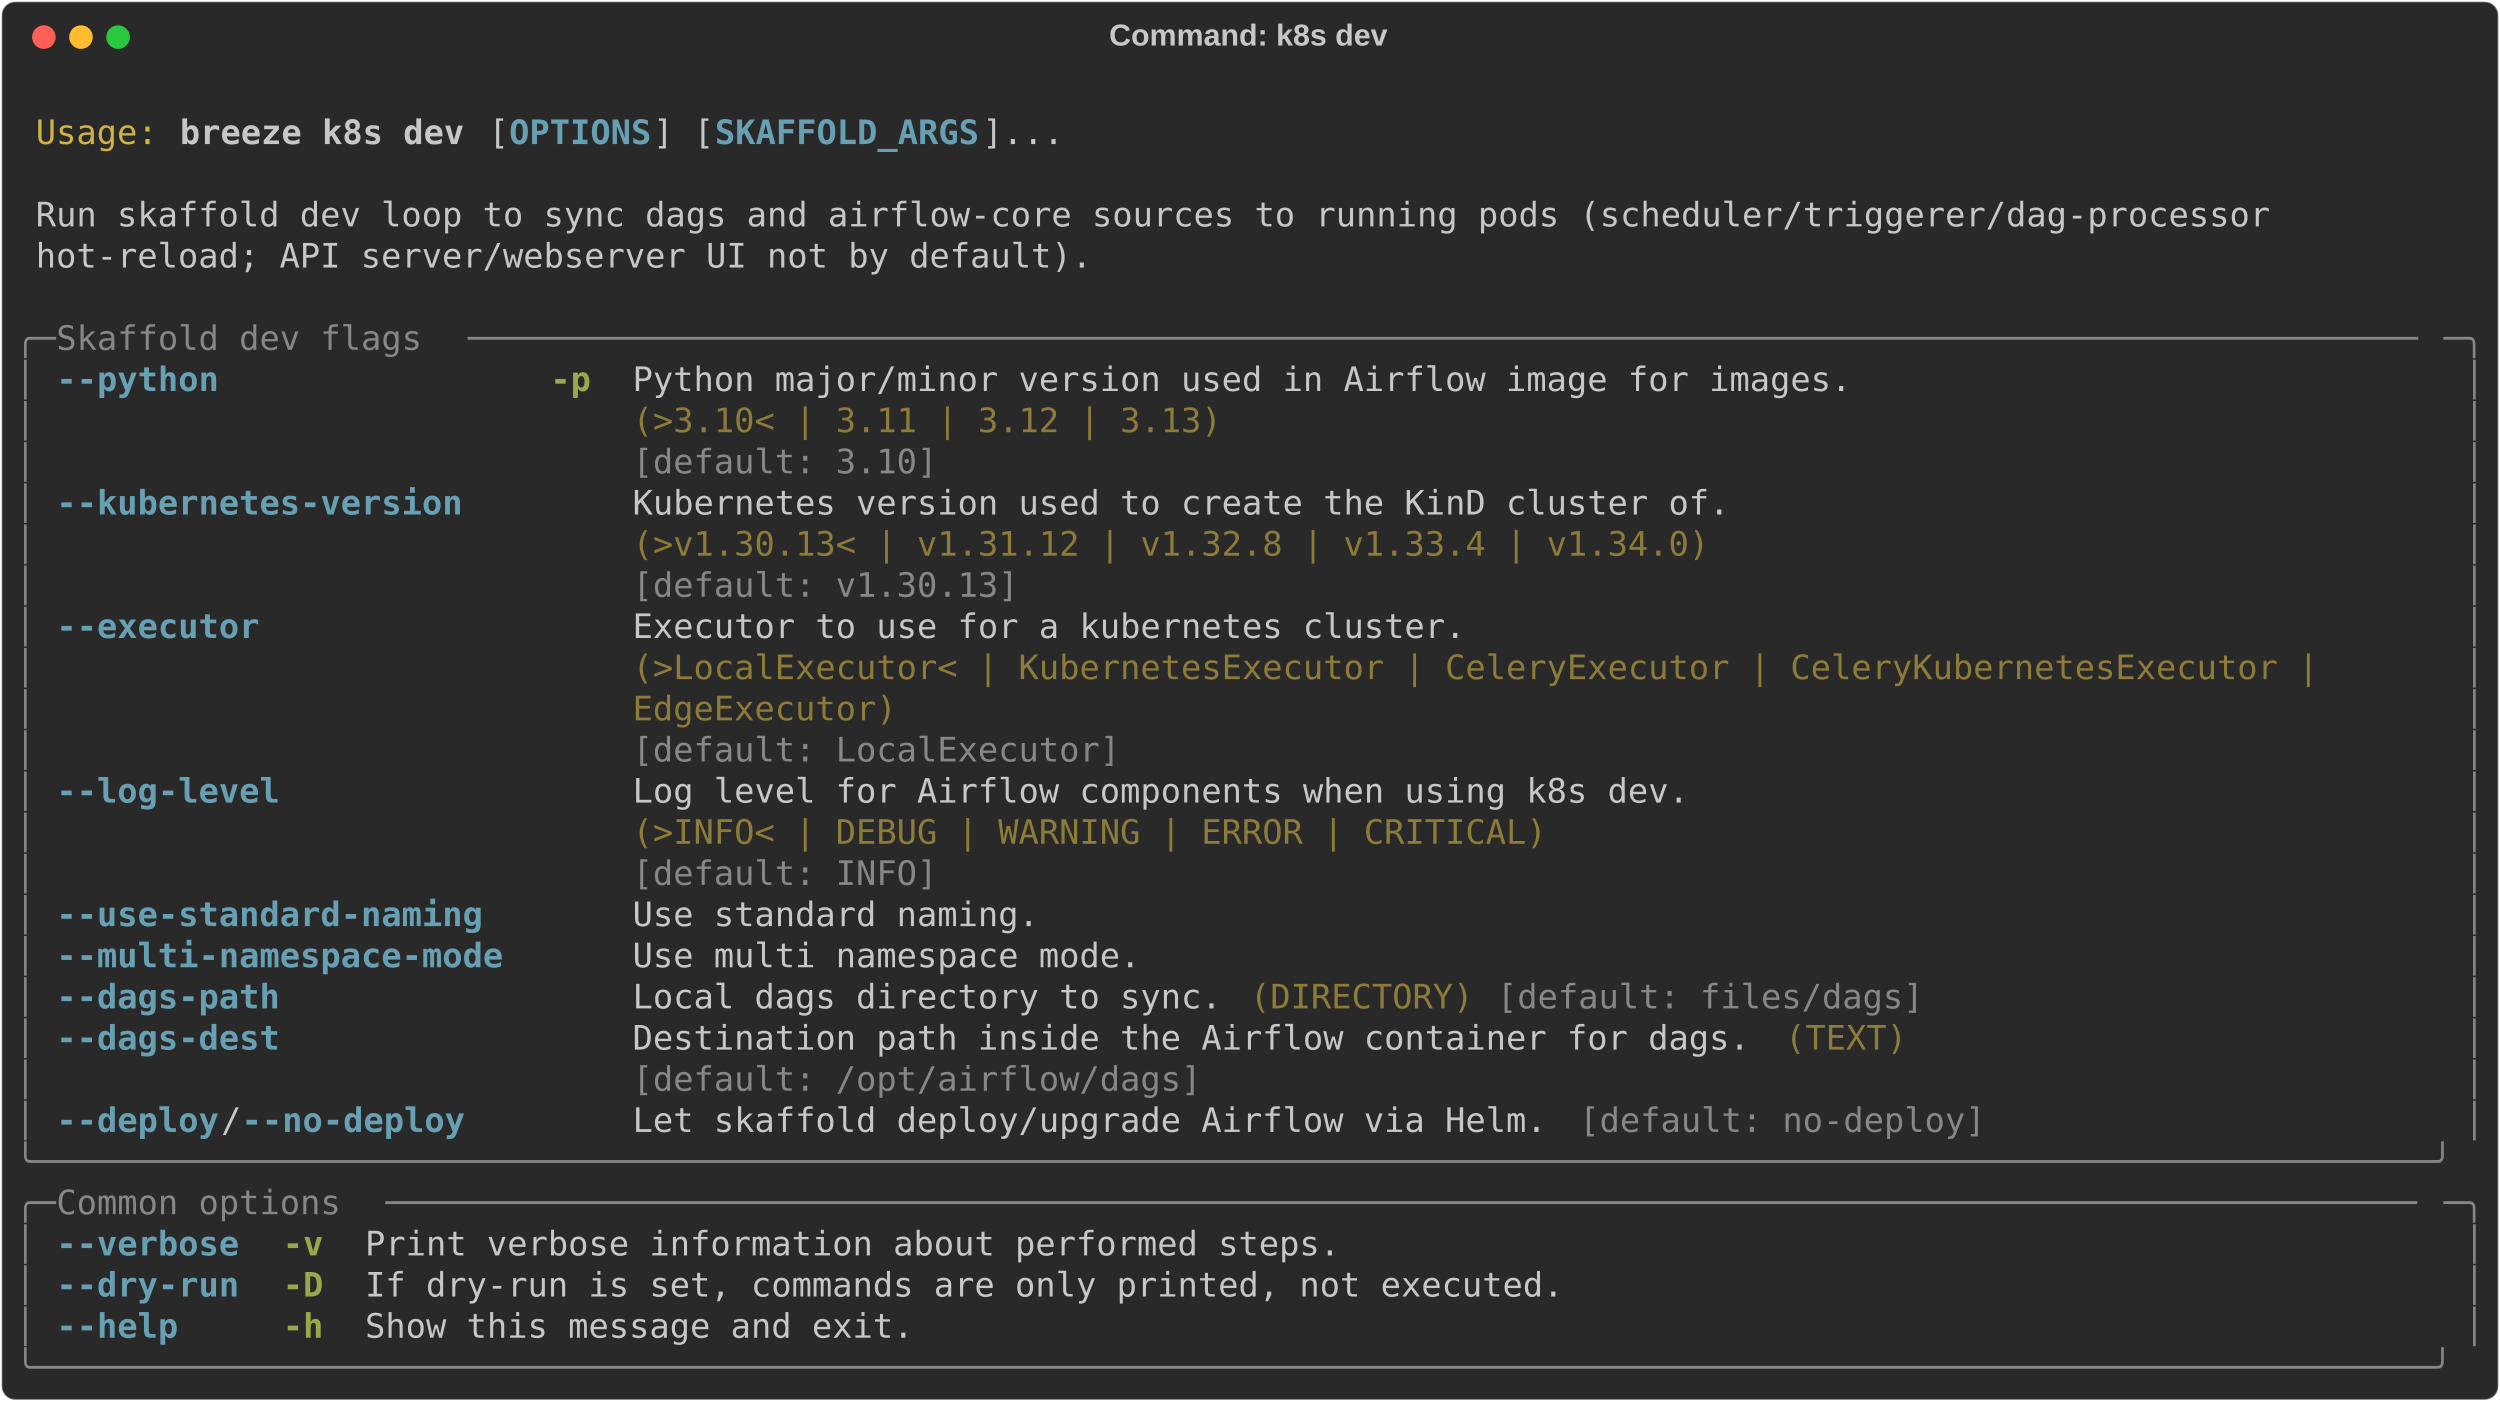
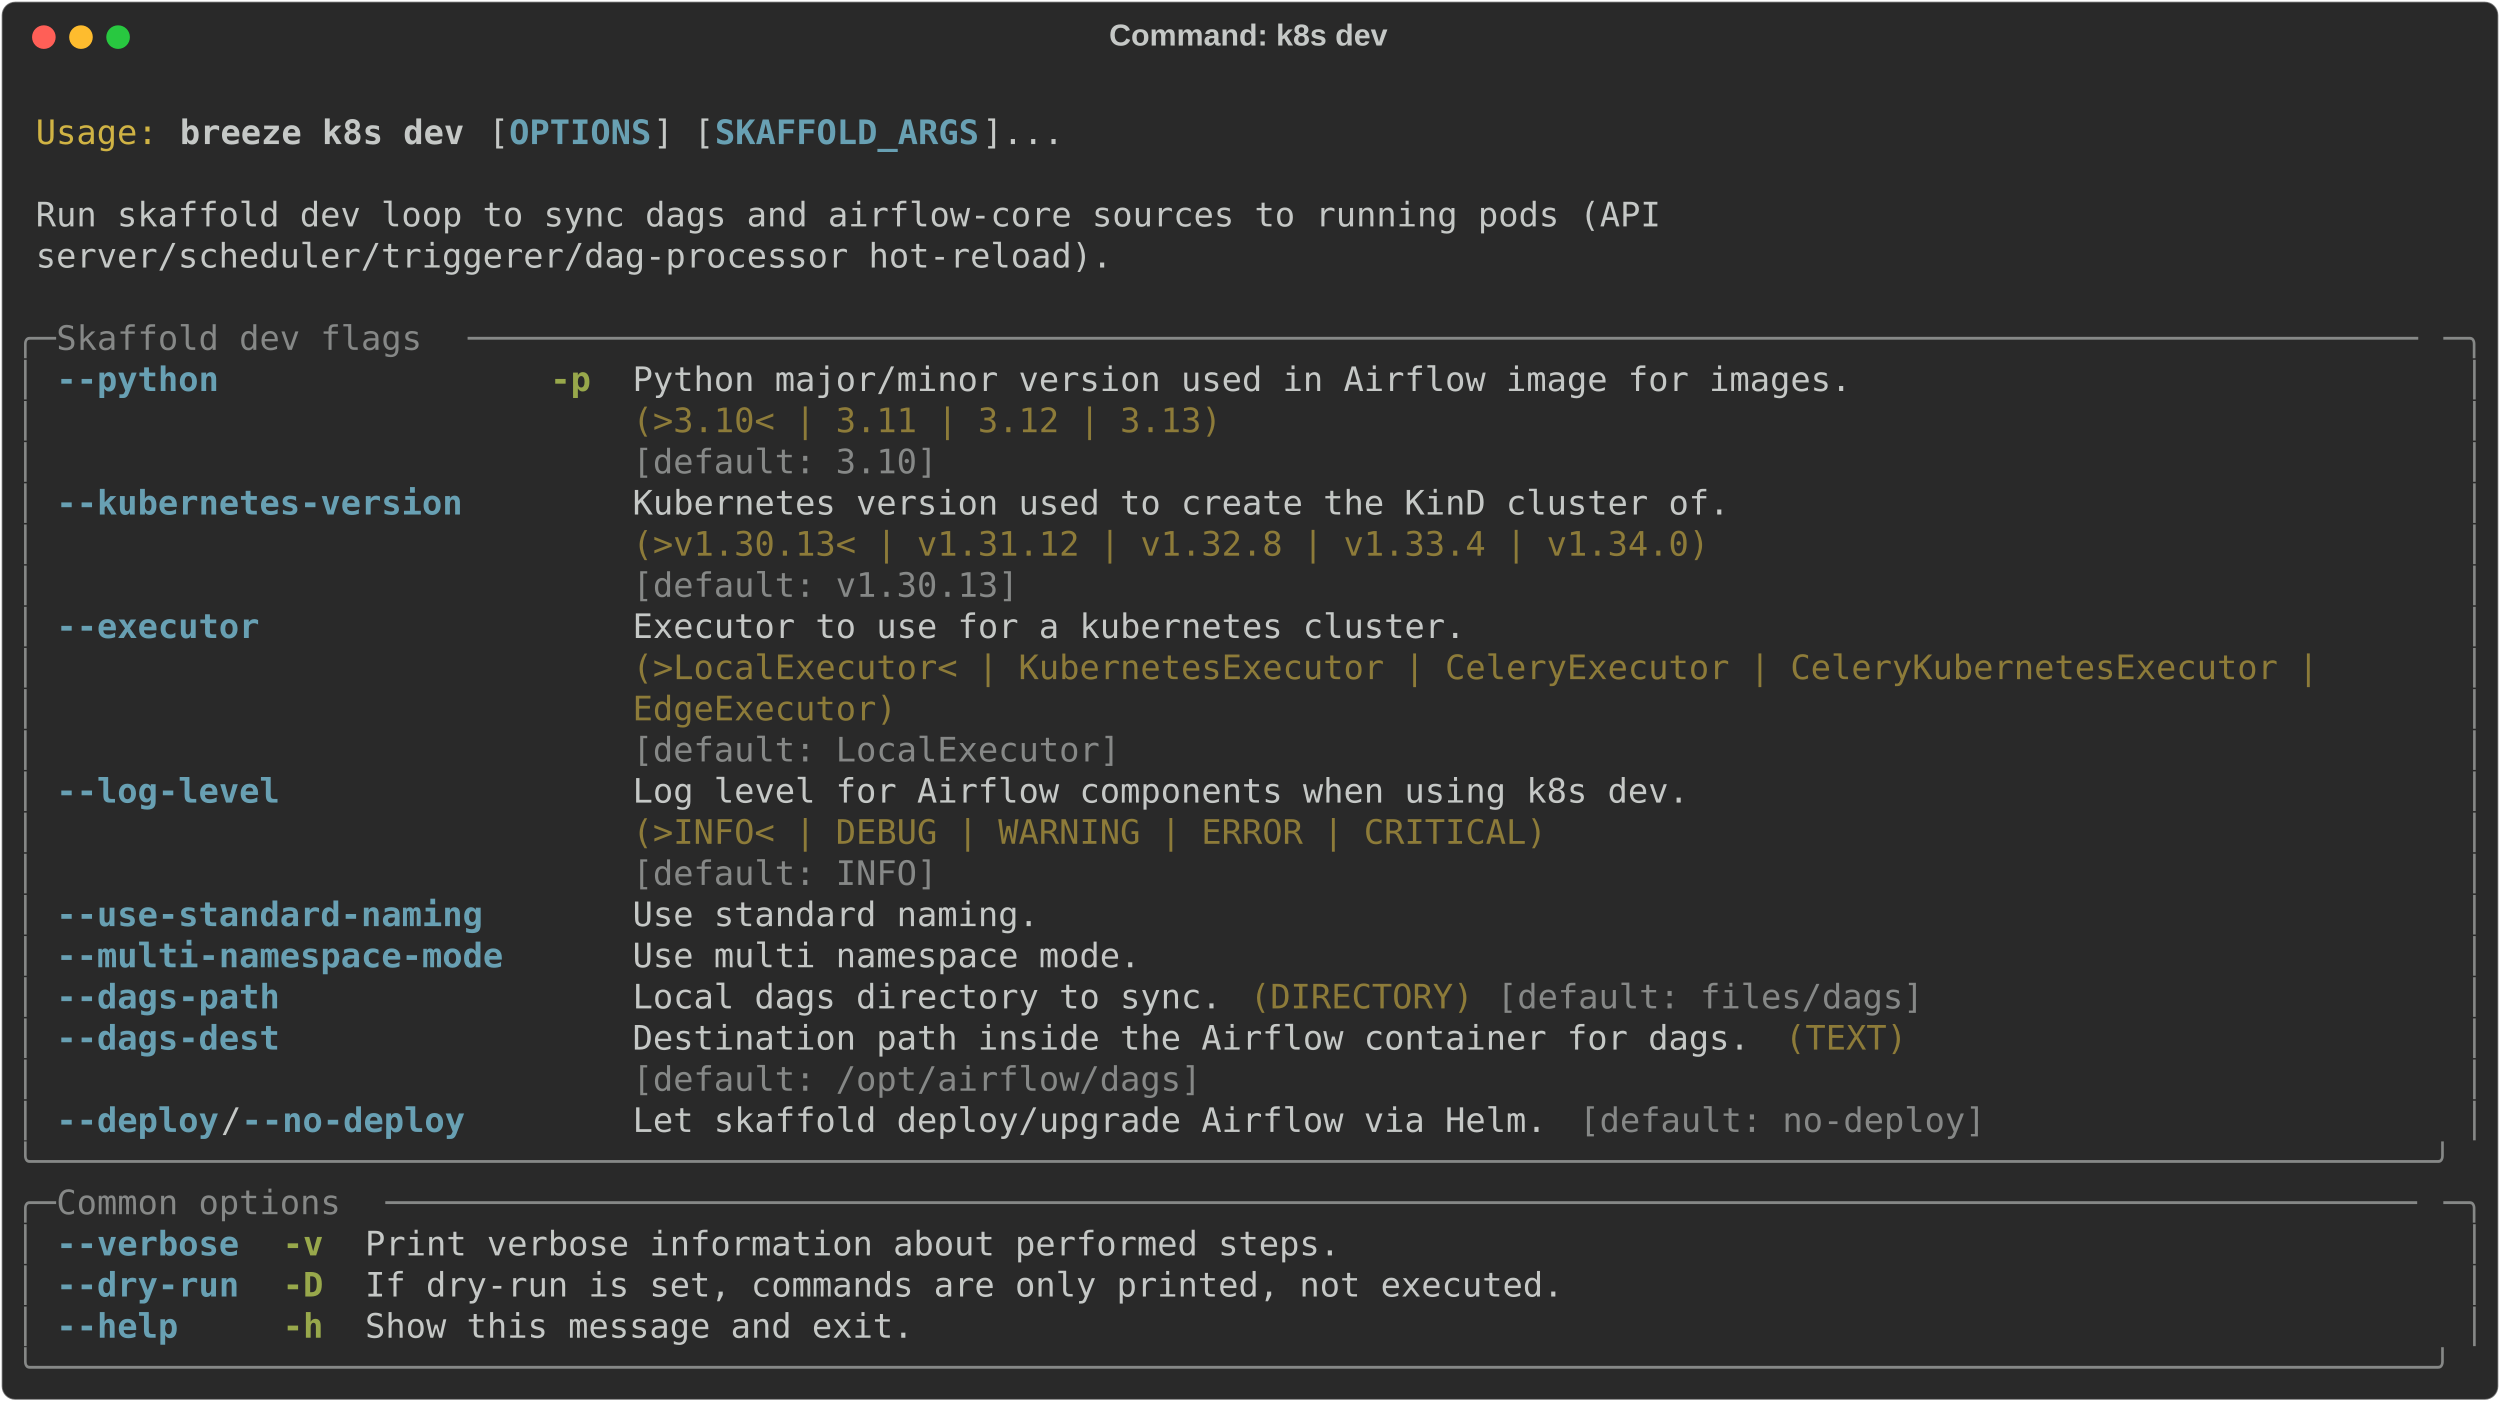
<svg xmlns="http://www.w3.org/2000/svg" class="rich-terminal" viewBox="0 0 1482 830.8">
  <style>

    @font-face {
        font-family: "Fira Code";
        src: local("FiraCode-Regular"),
                url("https://cdnjs.cloudflare.com/ajax/libs/firacode/6.2.0/woff2/FiraCode-Regular.woff2") format("woff2"),
                url("https://cdnjs.cloudflare.com/ajax/libs/firacode/6.2.0/woff/FiraCode-Regular.woff") format("woff");
        font-style: normal;
        font-weight: 400;
    }
    @font-face {
        font-family: "Fira Code";
        src: local("FiraCode-Bold"),
                url("https://cdnjs.cloudflare.com/ajax/libs/firacode/6.2.0/woff2/FiraCode-Bold.woff2") format("woff2"),
                url("https://cdnjs.cloudflare.com/ajax/libs/firacode/6.2.0/woff/FiraCode-Bold.woff") format("woff");
        font-style: bold;
        font-weight: 700;
    }

    .breeze-k8s-dev-matrix {
        font-family: Fira Code, monospace;
        font-size: 20px;
        line-height: 24.4px;
        font-variant-east-asian: full-width;
    }

    .breeze-k8s-dev-title {
        font-size: 18px;
        font-weight: bold;
        font-family: arial;
    }

    .breeze-k8s-dev-r1 { fill: #c5c8c6 }
.breeze-k8s-dev-r2 { fill: #d0b344 }
.breeze-k8s-dev-r3 { fill: #c5c8c6;font-weight: bold }
.breeze-k8s-dev-r4 { fill: #68a0b3;font-weight: bold }
.breeze-k8s-dev-r5 { fill: #868887 }
.breeze-k8s-dev-r6 { fill: #98a84b;font-weight: bold }
.breeze-k8s-dev-r7 { fill: #8d7b39 }
    </style>
  <defs>
    <clipPath id="breeze-k8s-dev-clip-terminal">
      <rect x="0" y="0" width="1463.0" height="779.8" />
    </clipPath>
    <clipPath id="breeze-k8s-dev-line-0">
      <rect x="0" y="1.5" width="1464" height="24.65" />
    </clipPath>
    <clipPath id="breeze-k8s-dev-line-1">
      <rect x="0" y="25.9" width="1464" height="24.65" />
    </clipPath>
    <clipPath id="breeze-k8s-dev-line-2">
      <rect x="0" y="50.3" width="1464" height="24.65" />
    </clipPath>
    <clipPath id="breeze-k8s-dev-line-3">
      <rect x="0" y="74.7" width="1464" height="24.65" />
    </clipPath>
    <clipPath id="breeze-k8s-dev-line-4">
      <rect x="0" y="99.1" width="1464" height="24.65" />
    </clipPath>
    <clipPath id="breeze-k8s-dev-line-5">
      <rect x="0" y="123.5" width="1464" height="24.65" />
    </clipPath>
    <clipPath id="breeze-k8s-dev-line-6">
      <rect x="0" y="147.9" width="1464" height="24.65" />
    </clipPath>
    <clipPath id="breeze-k8s-dev-line-7">
      <rect x="0" y="172.3" width="1464" height="24.65" />
    </clipPath>
    <clipPath id="breeze-k8s-dev-line-8">
      <rect x="0" y="196.7" width="1464" height="24.65" />
    </clipPath>
    <clipPath id="breeze-k8s-dev-line-9">
      <rect x="0" y="221.1" width="1464" height="24.65" />
    </clipPath>
    <clipPath id="breeze-k8s-dev-line-10">
      <rect x="0" y="245.5" width="1464" height="24.65" />
    </clipPath>
    <clipPath id="breeze-k8s-dev-line-11">
      <rect x="0" y="269.9" width="1464" height="24.65" />
    </clipPath>
    <clipPath id="breeze-k8s-dev-line-12">
      <rect x="0" y="294.3" width="1464" height="24.65" />
    </clipPath>
    <clipPath id="breeze-k8s-dev-line-13">
      <rect x="0" y="318.7" width="1464" height="24.65" />
    </clipPath>
    <clipPath id="breeze-k8s-dev-line-14">
      <rect x="0" y="343.1" width="1464" height="24.65" />
    </clipPath>
    <clipPath id="breeze-k8s-dev-line-15">
      <rect x="0" y="367.5" width="1464" height="24.65" />
    </clipPath>
    <clipPath id="breeze-k8s-dev-line-16">
      <rect x="0" y="391.9" width="1464" height="24.65" />
    </clipPath>
    <clipPath id="breeze-k8s-dev-line-17">
      <rect x="0" y="416.3" width="1464" height="24.65" />
    </clipPath>
    <clipPath id="breeze-k8s-dev-line-18">
      <rect x="0" y="440.7" width="1464" height="24.65" />
    </clipPath>
    <clipPath id="breeze-k8s-dev-line-19">
      <rect x="0" y="465.1" width="1464" height="24.65" />
    </clipPath>
    <clipPath id="breeze-k8s-dev-line-20">
      <rect x="0" y="489.5" width="1464" height="24.65" />
    </clipPath>
    <clipPath id="breeze-k8s-dev-line-21">
      <rect x="0" y="513.9" width="1464" height="24.65" />
    </clipPath>
    <clipPath id="breeze-k8s-dev-line-22">
      <rect x="0" y="538.3" width="1464" height="24.65" />
    </clipPath>
    <clipPath id="breeze-k8s-dev-line-23">
      <rect x="0" y="562.7" width="1464" height="24.65" />
    </clipPath>
    <clipPath id="breeze-k8s-dev-line-24">
      <rect x="0" y="587.1" width="1464" height="24.65" />
    </clipPath>
    <clipPath id="breeze-k8s-dev-line-25">
      <rect x="0" y="611.5" width="1464" height="24.65" />
    </clipPath>
    <clipPath id="breeze-k8s-dev-line-26">
      <rect x="0" y="635.9" width="1464" height="24.65" />
    </clipPath>
    <clipPath id="breeze-k8s-dev-line-27">
      <rect x="0" y="660.3" width="1464" height="24.65" />
    </clipPath>
    <clipPath id="breeze-k8s-dev-line-28">
      <rect x="0" y="684.7" width="1464" height="24.65" />
    </clipPath>
    <clipPath id="breeze-k8s-dev-line-29">
      <rect x="0" y="709.1" width="1464" height="24.65" />
    </clipPath>
    <clipPath id="breeze-k8s-dev-line-30">
      <rect x="0" y="733.5" width="1464" height="24.65" />
    </clipPath>
  </defs>
  <rect fill="#292929" stroke="rgba(255,255,255,0.35)" stroke-width="1" x="1" y="1" width="1480" height="828.8" rx="8" />
  <text class="breeze-k8s-dev-title" fill="#c5c8c6" text-anchor="middle" x="740" y="27">Command: k8s dev</text>
  <g transform="translate(26,22)">
    <circle cx="0" cy="0" r="7" fill="#ff5f57" />
    <circle cx="22" cy="0" r="7" fill="#febc2e" />
    <circle cx="44" cy="0" r="7" fill="#28c840" />
  </g>
  <g transform="translate(9, 41)" clip-path="url(#breeze-k8s-dev-clip-terminal)">
    <g class="breeze-k8s-dev-matrix">
      <text class="breeze-k8s-dev-r1" x="1464" y="20" textLength="12.2" clip-path="url(#breeze-k8s-dev-line-0)">
</text>
      <text class="breeze-k8s-dev-r2" x="12.2" y="44.4" textLength="73.2" clip-path="url(#breeze-k8s-dev-line-1)">Usage:</text>
      <text class="breeze-k8s-dev-r3" x="97.6" y="44.4" textLength="170.8" clip-path="url(#breeze-k8s-dev-line-1)">breeze k8s dev</text>
      <text class="breeze-k8s-dev-r1" x="280.6" y="44.4" textLength="12.2" clip-path="url(#breeze-k8s-dev-line-1)">[</text>
      <text class="breeze-k8s-dev-r4" x="292.8" y="44.4" textLength="85.4" clip-path="url(#breeze-k8s-dev-line-1)">OPTIONS</text>
      <text class="breeze-k8s-dev-r1" x="378.2" y="44.4" textLength="36.6" clip-path="url(#breeze-k8s-dev-line-1)">] [</text>
      <text class="breeze-k8s-dev-r4" x="414.8" y="44.4" textLength="158.6" clip-path="url(#breeze-k8s-dev-line-1)">SKAFFOLD_ARGS</text>
      <text class="breeze-k8s-dev-r1" x="573.4" y="44.4" textLength="48.8" clip-path="url(#breeze-k8s-dev-line-1)">]...</text>
      <text class="breeze-k8s-dev-r1" x="1464" y="44.4" textLength="12.2" clip-path="url(#breeze-k8s-dev-line-1)">
</text>
      <text class="breeze-k8s-dev-r1" x="1464" y="68.8" textLength="12.2" clip-path="url(#breeze-k8s-dev-line-2)">
</text>
-       <text class="breeze-k8s-dev-r1" x="12.2" y="93.2" textLength="1354.2" clip-path="url(#breeze-k8s-dev-line-3)">Run skaffold dev loop to sync dags and airflow-core sources to running pods (scheduler/triggerer/dag-processor </text>
+       <text class="breeze-k8s-dev-r1" x="12.2" y="93.2" textLength="988.2" clip-path="url(#breeze-k8s-dev-line-3)">Run skaffold dev loop to sync dags and airflow-core sources to running pods (API </text>
      <text class="breeze-k8s-dev-r1" x="1464" y="93.2" textLength="12.2" clip-path="url(#breeze-k8s-dev-line-3)">
</text>
-       <text class="breeze-k8s-dev-r1" x="12.2" y="117.6" textLength="634.4" clip-path="url(#breeze-k8s-dev-line-4)">hot-reload; API server/webserver UI not by default).</text>
+       <text class="breeze-k8s-dev-r1" x="12.2" y="117.6" textLength="646.6" clip-path="url(#breeze-k8s-dev-line-4)">server/scheduler/triggerer/dag-processor hot-reload).</text>
      <text class="breeze-k8s-dev-r1" x="1464" y="117.6" textLength="12.2" clip-path="url(#breeze-k8s-dev-line-4)">
</text>
      <text class="breeze-k8s-dev-r1" x="1464" y="142" textLength="12.2" clip-path="url(#breeze-k8s-dev-line-5)">
</text>
      <text class="breeze-k8s-dev-r5" x="0" y="166.4" textLength="24.4" clip-path="url(#breeze-k8s-dev-line-6)">╭─</text>
      <text class="breeze-k8s-dev-r5" x="24.4" y="166.4" textLength="244" clip-path="url(#breeze-k8s-dev-line-6)"> Skaffold dev flags </text>
      <text class="breeze-k8s-dev-r5" x="268.4" y="166.4" textLength="1171.2" clip-path="url(#breeze-k8s-dev-line-6)">────────────────────────────────────────────────────────────────────────────────────────────────</text>
      <text class="breeze-k8s-dev-r5" x="1439.6" y="166.4" textLength="24.4" clip-path="url(#breeze-k8s-dev-line-6)">─╮</text>
      <text class="breeze-k8s-dev-r1" x="1464" y="166.4" textLength="12.2" clip-path="url(#breeze-k8s-dev-line-6)">
</text>
      <text class="breeze-k8s-dev-r5" x="0" y="190.8" textLength="12.2" clip-path="url(#breeze-k8s-dev-line-7)">│</text>
      <text class="breeze-k8s-dev-r4" x="24.4" y="190.8" textLength="97.6" clip-path="url(#breeze-k8s-dev-line-7)">--python</text>
      <text class="breeze-k8s-dev-r6" x="317.2" y="190.8" textLength="24.4" clip-path="url(#breeze-k8s-dev-line-7)">-p</text>
      <text class="breeze-k8s-dev-r1" x="366" y="190.8" textLength="732" clip-path="url(#breeze-k8s-dev-line-7)">Python major/minor version used in Airflow image for images.</text>
      <text class="breeze-k8s-dev-r5" x="1451.8" y="190.8" textLength="12.2" clip-path="url(#breeze-k8s-dev-line-7)">│</text>
      <text class="breeze-k8s-dev-r1" x="1464" y="190.8" textLength="12.2" clip-path="url(#breeze-k8s-dev-line-7)">
</text>
      <text class="breeze-k8s-dev-r5" x="0" y="215.2" textLength="12.2" clip-path="url(#breeze-k8s-dev-line-8)">│</text>
      <text class="breeze-k8s-dev-r7" x="366" y="215.2" textLength="732" clip-path="url(#breeze-k8s-dev-line-8)">(&gt;3.10&lt; | 3.11 | 3.12 | 3.13)                               </text>
      <text class="breeze-k8s-dev-r5" x="1451.8" y="215.2" textLength="12.2" clip-path="url(#breeze-k8s-dev-line-8)">│</text>
      <text class="breeze-k8s-dev-r1" x="1464" y="215.2" textLength="12.2" clip-path="url(#breeze-k8s-dev-line-8)">
</text>
      <text class="breeze-k8s-dev-r5" x="0" y="239.6" textLength="12.2" clip-path="url(#breeze-k8s-dev-line-9)">│</text>
      <text class="breeze-k8s-dev-r5" x="366" y="239.6" textLength="732" clip-path="url(#breeze-k8s-dev-line-9)">[default: 3.10]                                             </text>
      <text class="breeze-k8s-dev-r5" x="1451.8" y="239.6" textLength="12.2" clip-path="url(#breeze-k8s-dev-line-9)">│</text>
      <text class="breeze-k8s-dev-r1" x="1464" y="239.6" textLength="12.2" clip-path="url(#breeze-k8s-dev-line-9)">
</text>
      <text class="breeze-k8s-dev-r5" x="0" y="264" textLength="12.2" clip-path="url(#breeze-k8s-dev-line-10)">│</text>
      <text class="breeze-k8s-dev-r4" x="24.4" y="264" textLength="244" clip-path="url(#breeze-k8s-dev-line-10)">--kubernetes-version</text>
      <text class="breeze-k8s-dev-r1" x="366" y="264" textLength="658.8" clip-path="url(#breeze-k8s-dev-line-10)">Kubernetes version used to create the KinD cluster of.</text>
      <text class="breeze-k8s-dev-r5" x="1451.8" y="264" textLength="12.2" clip-path="url(#breeze-k8s-dev-line-10)">│</text>
      <text class="breeze-k8s-dev-r1" x="1464" y="264" textLength="12.2" clip-path="url(#breeze-k8s-dev-line-10)">
</text>
      <text class="breeze-k8s-dev-r5" x="0" y="288.4" textLength="12.2" clip-path="url(#breeze-k8s-dev-line-11)">│</text>
      <text class="breeze-k8s-dev-r7" x="366" y="288.4" textLength="658.8" clip-path="url(#breeze-k8s-dev-line-11)">(&gt;v1.30.13&lt; | v1.31.12 | v1.32.8 | v1.33.4 | v1.34.0) </text>
      <text class="breeze-k8s-dev-r5" x="1451.8" y="288.4" textLength="12.2" clip-path="url(#breeze-k8s-dev-line-11)">│</text>
      <text class="breeze-k8s-dev-r1" x="1464" y="288.4" textLength="12.2" clip-path="url(#breeze-k8s-dev-line-11)">
</text>
      <text class="breeze-k8s-dev-r5" x="0" y="312.8" textLength="12.2" clip-path="url(#breeze-k8s-dev-line-12)">│</text>
      <text class="breeze-k8s-dev-r5" x="366" y="312.8" textLength="658.8" clip-path="url(#breeze-k8s-dev-line-12)">[default: v1.30.13]                                   </text>
      <text class="breeze-k8s-dev-r5" x="1451.8" y="312.8" textLength="12.2" clip-path="url(#breeze-k8s-dev-line-12)">│</text>
      <text class="breeze-k8s-dev-r1" x="1464" y="312.8" textLength="12.2" clip-path="url(#breeze-k8s-dev-line-12)">
</text>
      <text class="breeze-k8s-dev-r5" x="0" y="337.2" textLength="12.2" clip-path="url(#breeze-k8s-dev-line-13)">│</text>
      <text class="breeze-k8s-dev-r4" x="24.4" y="337.2" textLength="122" clip-path="url(#breeze-k8s-dev-line-13)">--executor</text>
      <text class="breeze-k8s-dev-r1" x="366" y="337.2" textLength="1073.6" clip-path="url(#breeze-k8s-dev-line-13)">Executor to use for a kubernetes cluster.                                               </text>
      <text class="breeze-k8s-dev-r5" x="1451.8" y="337.2" textLength="12.2" clip-path="url(#breeze-k8s-dev-line-13)">│</text>
      <text class="breeze-k8s-dev-r1" x="1464" y="337.2" textLength="12.2" clip-path="url(#breeze-k8s-dev-line-13)">
</text>
      <text class="breeze-k8s-dev-r5" x="0" y="361.6" textLength="12.2" clip-path="url(#breeze-k8s-dev-line-14)">│</text>
      <text class="breeze-k8s-dev-r7" x="366" y="361.6" textLength="1073.6" clip-path="url(#breeze-k8s-dev-line-14)">(&gt;LocalExecutor&lt; | KubernetesExecutor | CeleryExecutor | CeleryKubernetesExecutor |     </text>
      <text class="breeze-k8s-dev-r5" x="1451.8" y="361.6" textLength="12.2" clip-path="url(#breeze-k8s-dev-line-14)">│</text>
      <text class="breeze-k8s-dev-r1" x="1464" y="361.6" textLength="12.2" clip-path="url(#breeze-k8s-dev-line-14)">
</text>
      <text class="breeze-k8s-dev-r5" x="0" y="386" textLength="12.2" clip-path="url(#breeze-k8s-dev-line-15)">│</text>
      <text class="breeze-k8s-dev-r7" x="366" y="386" textLength="1073.6" clip-path="url(#breeze-k8s-dev-line-15)">EdgeExecutor)                                                                           </text>
      <text class="breeze-k8s-dev-r5" x="1451.8" y="386" textLength="12.2" clip-path="url(#breeze-k8s-dev-line-15)">│</text>
      <text class="breeze-k8s-dev-r1" x="1464" y="386" textLength="12.2" clip-path="url(#breeze-k8s-dev-line-15)">
</text>
      <text class="breeze-k8s-dev-r5" x="0" y="410.4" textLength="12.2" clip-path="url(#breeze-k8s-dev-line-16)">│</text>
      <text class="breeze-k8s-dev-r5" x="366" y="410.4" textLength="1073.6" clip-path="url(#breeze-k8s-dev-line-16)">[default: LocalExecutor]                                                                </text>
      <text class="breeze-k8s-dev-r5" x="1451.8" y="410.4" textLength="12.2" clip-path="url(#breeze-k8s-dev-line-16)">│</text>
      <text class="breeze-k8s-dev-r1" x="1464" y="410.4" textLength="12.2" clip-path="url(#breeze-k8s-dev-line-16)">
</text>
      <text class="breeze-k8s-dev-r5" x="0" y="434.8" textLength="12.2" clip-path="url(#breeze-k8s-dev-line-17)">│</text>
      <text class="breeze-k8s-dev-r4" x="24.4" y="434.8" textLength="134.2" clip-path="url(#breeze-k8s-dev-line-17)">--log-level</text>
      <text class="breeze-k8s-dev-r1" x="366" y="434.8" textLength="634.4" clip-path="url(#breeze-k8s-dev-line-17)">Log level for Airflow components when using k8s dev.</text>
      <text class="breeze-k8s-dev-r5" x="1451.8" y="434.8" textLength="12.2" clip-path="url(#breeze-k8s-dev-line-17)">│</text>
      <text class="breeze-k8s-dev-r1" x="1464" y="434.8" textLength="12.2" clip-path="url(#breeze-k8s-dev-line-17)">
</text>
      <text class="breeze-k8s-dev-r5" x="0" y="459.2" textLength="12.2" clip-path="url(#breeze-k8s-dev-line-18)">│</text>
      <text class="breeze-k8s-dev-r7" x="366" y="459.2" textLength="634.4" clip-path="url(#breeze-k8s-dev-line-18)">(&gt;INFO&lt; | DEBUG | WARNING | ERROR | CRITICAL)       </text>
      <text class="breeze-k8s-dev-r5" x="1451.8" y="459.2" textLength="12.2" clip-path="url(#breeze-k8s-dev-line-18)">│</text>
      <text class="breeze-k8s-dev-r1" x="1464" y="459.2" textLength="12.2" clip-path="url(#breeze-k8s-dev-line-18)">
</text>
      <text class="breeze-k8s-dev-r5" x="0" y="483.6" textLength="12.2" clip-path="url(#breeze-k8s-dev-line-19)">│</text>
      <text class="breeze-k8s-dev-r5" x="366" y="483.6" textLength="634.4" clip-path="url(#breeze-k8s-dev-line-19)">[default: INFO]                                     </text>
      <text class="breeze-k8s-dev-r5" x="1451.8" y="483.6" textLength="12.2" clip-path="url(#breeze-k8s-dev-line-19)">│</text>
      <text class="breeze-k8s-dev-r1" x="1464" y="483.6" textLength="12.2" clip-path="url(#breeze-k8s-dev-line-19)">
</text>
      <text class="breeze-k8s-dev-r5" x="0" y="508" textLength="12.2" clip-path="url(#breeze-k8s-dev-line-20)">│</text>
      <text class="breeze-k8s-dev-r4" x="24.4" y="508" textLength="256.2" clip-path="url(#breeze-k8s-dev-line-20)">--use-standard-naming</text>
      <text class="breeze-k8s-dev-r1" x="366" y="508" textLength="244" clip-path="url(#breeze-k8s-dev-line-20)">Use standard naming.</text>
      <text class="breeze-k8s-dev-r5" x="1451.8" y="508" textLength="12.2" clip-path="url(#breeze-k8s-dev-line-20)">│</text>
      <text class="breeze-k8s-dev-r1" x="1464" y="508" textLength="12.2" clip-path="url(#breeze-k8s-dev-line-20)">
</text>
      <text class="breeze-k8s-dev-r5" x="0" y="532.4" textLength="12.2" clip-path="url(#breeze-k8s-dev-line-21)">│</text>
      <text class="breeze-k8s-dev-r4" x="24.4" y="532.4" textLength="268.4" clip-path="url(#breeze-k8s-dev-line-21)">--multi-namespace-mode</text>
      <text class="breeze-k8s-dev-r1" x="366" y="532.4" textLength="305" clip-path="url(#breeze-k8s-dev-line-21)">Use multi namespace mode.</text>
      <text class="breeze-k8s-dev-r5" x="1451.8" y="532.4" textLength="12.2" clip-path="url(#breeze-k8s-dev-line-21)">│</text>
      <text class="breeze-k8s-dev-r1" x="1464" y="532.4" textLength="12.2" clip-path="url(#breeze-k8s-dev-line-21)">
</text>
      <text class="breeze-k8s-dev-r5" x="0" y="556.8" textLength="12.2" clip-path="url(#breeze-k8s-dev-line-22)">│</text>
      <text class="breeze-k8s-dev-r4" x="24.4" y="556.8" textLength="134.2" clip-path="url(#breeze-k8s-dev-line-22)">--dags-path</text>
      <text class="breeze-k8s-dev-r1" x="366" y="556.8" textLength="353.8" clip-path="url(#breeze-k8s-dev-line-22)">Local dags directory to sync.</text>
      <text class="breeze-k8s-dev-r7" x="732" y="556.8" textLength="134.2" clip-path="url(#breeze-k8s-dev-line-22)">(DIRECTORY)</text>
      <text class="breeze-k8s-dev-r5" x="878.4" y="556.8" textLength="256.2" clip-path="url(#breeze-k8s-dev-line-22)">[default: files/dags]</text>
      <text class="breeze-k8s-dev-r5" x="1451.8" y="556.8" textLength="12.2" clip-path="url(#breeze-k8s-dev-line-22)">│</text>
      <text class="breeze-k8s-dev-r1" x="1464" y="556.8" textLength="12.2" clip-path="url(#breeze-k8s-dev-line-22)">
</text>
      <text class="breeze-k8s-dev-r5" x="0" y="581.2" textLength="12.2" clip-path="url(#breeze-k8s-dev-line-23)">│</text>
      <text class="breeze-k8s-dev-r4" x="24.4" y="581.2" textLength="134.2" clip-path="url(#breeze-k8s-dev-line-23)">--dags-dest</text>
      <text class="breeze-k8s-dev-r1" x="366" y="581.2" textLength="671" clip-path="url(#breeze-k8s-dev-line-23)">Destination path inside the Airflow container for dags.</text>
      <text class="breeze-k8s-dev-r7" x="1049.2" y="581.2" textLength="73.2" clip-path="url(#breeze-k8s-dev-line-23)">(TEXT)</text>
      <text class="breeze-k8s-dev-r5" x="1451.8" y="581.2" textLength="12.2" clip-path="url(#breeze-k8s-dev-line-23)">│</text>
      <text class="breeze-k8s-dev-r1" x="1464" y="581.2" textLength="12.2" clip-path="url(#breeze-k8s-dev-line-23)">
</text>
      <text class="breeze-k8s-dev-r5" x="0" y="605.6" textLength="12.2" clip-path="url(#breeze-k8s-dev-line-24)">│</text>
      <text class="breeze-k8s-dev-r5" x="366" y="605.6" textLength="671" clip-path="url(#breeze-k8s-dev-line-24)">[default: /opt/airflow/dags]                           </text>
      <text class="breeze-k8s-dev-r5" x="1451.8" y="605.6" textLength="12.2" clip-path="url(#breeze-k8s-dev-line-24)">│</text>
      <text class="breeze-k8s-dev-r1" x="1464" y="605.6" textLength="12.2" clip-path="url(#breeze-k8s-dev-line-24)">
</text>
      <text class="breeze-k8s-dev-r5" x="0" y="630" textLength="12.2" clip-path="url(#breeze-k8s-dev-line-25)">│</text>
      <text class="breeze-k8s-dev-r4" x="24.4" y="630" textLength="97.6" clip-path="url(#breeze-k8s-dev-line-25)">--deploy</text>
      <text class="breeze-k8s-dev-r1" x="122" y="630" textLength="12.2" clip-path="url(#breeze-k8s-dev-line-25)">/</text>
      <text class="breeze-k8s-dev-r4" x="134.2" y="630" textLength="134.2" clip-path="url(#breeze-k8s-dev-line-25)">--no-deploy</text>
      <text class="breeze-k8s-dev-r1" x="366" y="630" textLength="549" clip-path="url(#breeze-k8s-dev-line-25)">Let skaffold deploy/upgrade Airflow via Helm.</text>
      <text class="breeze-k8s-dev-r5" x="927.2" y="630" textLength="244" clip-path="url(#breeze-k8s-dev-line-25)">[default: no-deploy]</text>
      <text class="breeze-k8s-dev-r5" x="1451.8" y="630" textLength="12.2" clip-path="url(#breeze-k8s-dev-line-25)">│</text>
      <text class="breeze-k8s-dev-r1" x="1464" y="630" textLength="12.2" clip-path="url(#breeze-k8s-dev-line-25)">
</text>
      <text class="breeze-k8s-dev-r5" x="0" y="654.4" textLength="1464" clip-path="url(#breeze-k8s-dev-line-26)">╰──────────────────────────────────────────────────────────────────────────────────────────────────────────────────────╯</text>
      <text class="breeze-k8s-dev-r1" x="1464" y="654.4" textLength="12.2" clip-path="url(#breeze-k8s-dev-line-26)">
</text>
      <text class="breeze-k8s-dev-r5" x="0" y="678.8" textLength="24.4" clip-path="url(#breeze-k8s-dev-line-27)">╭─</text>
      <text class="breeze-k8s-dev-r5" x="24.4" y="678.8" textLength="195.2" clip-path="url(#breeze-k8s-dev-line-27)"> Common options </text>
      <text class="breeze-k8s-dev-r5" x="219.6" y="678.8" textLength="1220" clip-path="url(#breeze-k8s-dev-line-27)">────────────────────────────────────────────────────────────────────────────────────────────────────</text>
      <text class="breeze-k8s-dev-r5" x="1439.6" y="678.8" textLength="24.4" clip-path="url(#breeze-k8s-dev-line-27)">─╮</text>
      <text class="breeze-k8s-dev-r1" x="1464" y="678.8" textLength="12.2" clip-path="url(#breeze-k8s-dev-line-27)">
</text>
      <text class="breeze-k8s-dev-r5" x="0" y="703.2" textLength="12.2" clip-path="url(#breeze-k8s-dev-line-28)">│</text>
      <text class="breeze-k8s-dev-r4" x="24.4" y="703.2" textLength="109.8" clip-path="url(#breeze-k8s-dev-line-28)">--verbose</text>
      <text class="breeze-k8s-dev-r6" x="158.6" y="703.2" textLength="24.4" clip-path="url(#breeze-k8s-dev-line-28)">-v</text>
      <text class="breeze-k8s-dev-r1" x="207.4" y="703.2" textLength="585.6" clip-path="url(#breeze-k8s-dev-line-28)">Print verbose information about performed steps.</text>
      <text class="breeze-k8s-dev-r5" x="1451.8" y="703.2" textLength="12.2" clip-path="url(#breeze-k8s-dev-line-28)">│</text>
      <text class="breeze-k8s-dev-r1" x="1464" y="703.2" textLength="12.2" clip-path="url(#breeze-k8s-dev-line-28)">
</text>
      <text class="breeze-k8s-dev-r5" x="0" y="727.6" textLength="12.2" clip-path="url(#breeze-k8s-dev-line-29)">│</text>
      <text class="breeze-k8s-dev-r4" x="24.4" y="727.6" textLength="109.8" clip-path="url(#breeze-k8s-dev-line-29)">--dry-run</text>
      <text class="breeze-k8s-dev-r6" x="158.6" y="727.6" textLength="24.4" clip-path="url(#breeze-k8s-dev-line-29)">-D</text>
      <text class="breeze-k8s-dev-r1" x="207.4" y="727.6" textLength="719.8" clip-path="url(#breeze-k8s-dev-line-29)">If dry-run is set, commands are only printed, not executed.</text>
      <text class="breeze-k8s-dev-r5" x="1451.8" y="727.6" textLength="12.2" clip-path="url(#breeze-k8s-dev-line-29)">│</text>
      <text class="breeze-k8s-dev-r1" x="1464" y="727.6" textLength="12.2" clip-path="url(#breeze-k8s-dev-line-29)">
</text>
      <text class="breeze-k8s-dev-r5" x="0" y="752" textLength="12.2" clip-path="url(#breeze-k8s-dev-line-30)">│</text>
      <text class="breeze-k8s-dev-r4" x="24.4" y="752" textLength="73.2" clip-path="url(#breeze-k8s-dev-line-30)">--help</text>
      <text class="breeze-k8s-dev-r6" x="158.6" y="752" textLength="24.4" clip-path="url(#breeze-k8s-dev-line-30)">-h</text>
      <text class="breeze-k8s-dev-r1" x="207.4" y="752" textLength="329.4" clip-path="url(#breeze-k8s-dev-line-30)">Show this message and exit.</text>
      <text class="breeze-k8s-dev-r5" x="1451.8" y="752" textLength="12.2" clip-path="url(#breeze-k8s-dev-line-30)">│</text>
      <text class="breeze-k8s-dev-r1" x="1464" y="752" textLength="12.2" clip-path="url(#breeze-k8s-dev-line-30)">
</text>
      <text class="breeze-k8s-dev-r5" x="0" y="776.4" textLength="1464" clip-path="url(#breeze-k8s-dev-line-31)">╰──────────────────────────────────────────────────────────────────────────────────────────────────────────────────────╯</text>
      <text class="breeze-k8s-dev-r1" x="1464" y="776.4" textLength="12.2" clip-path="url(#breeze-k8s-dev-line-31)">
</text>
    </g>
  </g>
</svg>
